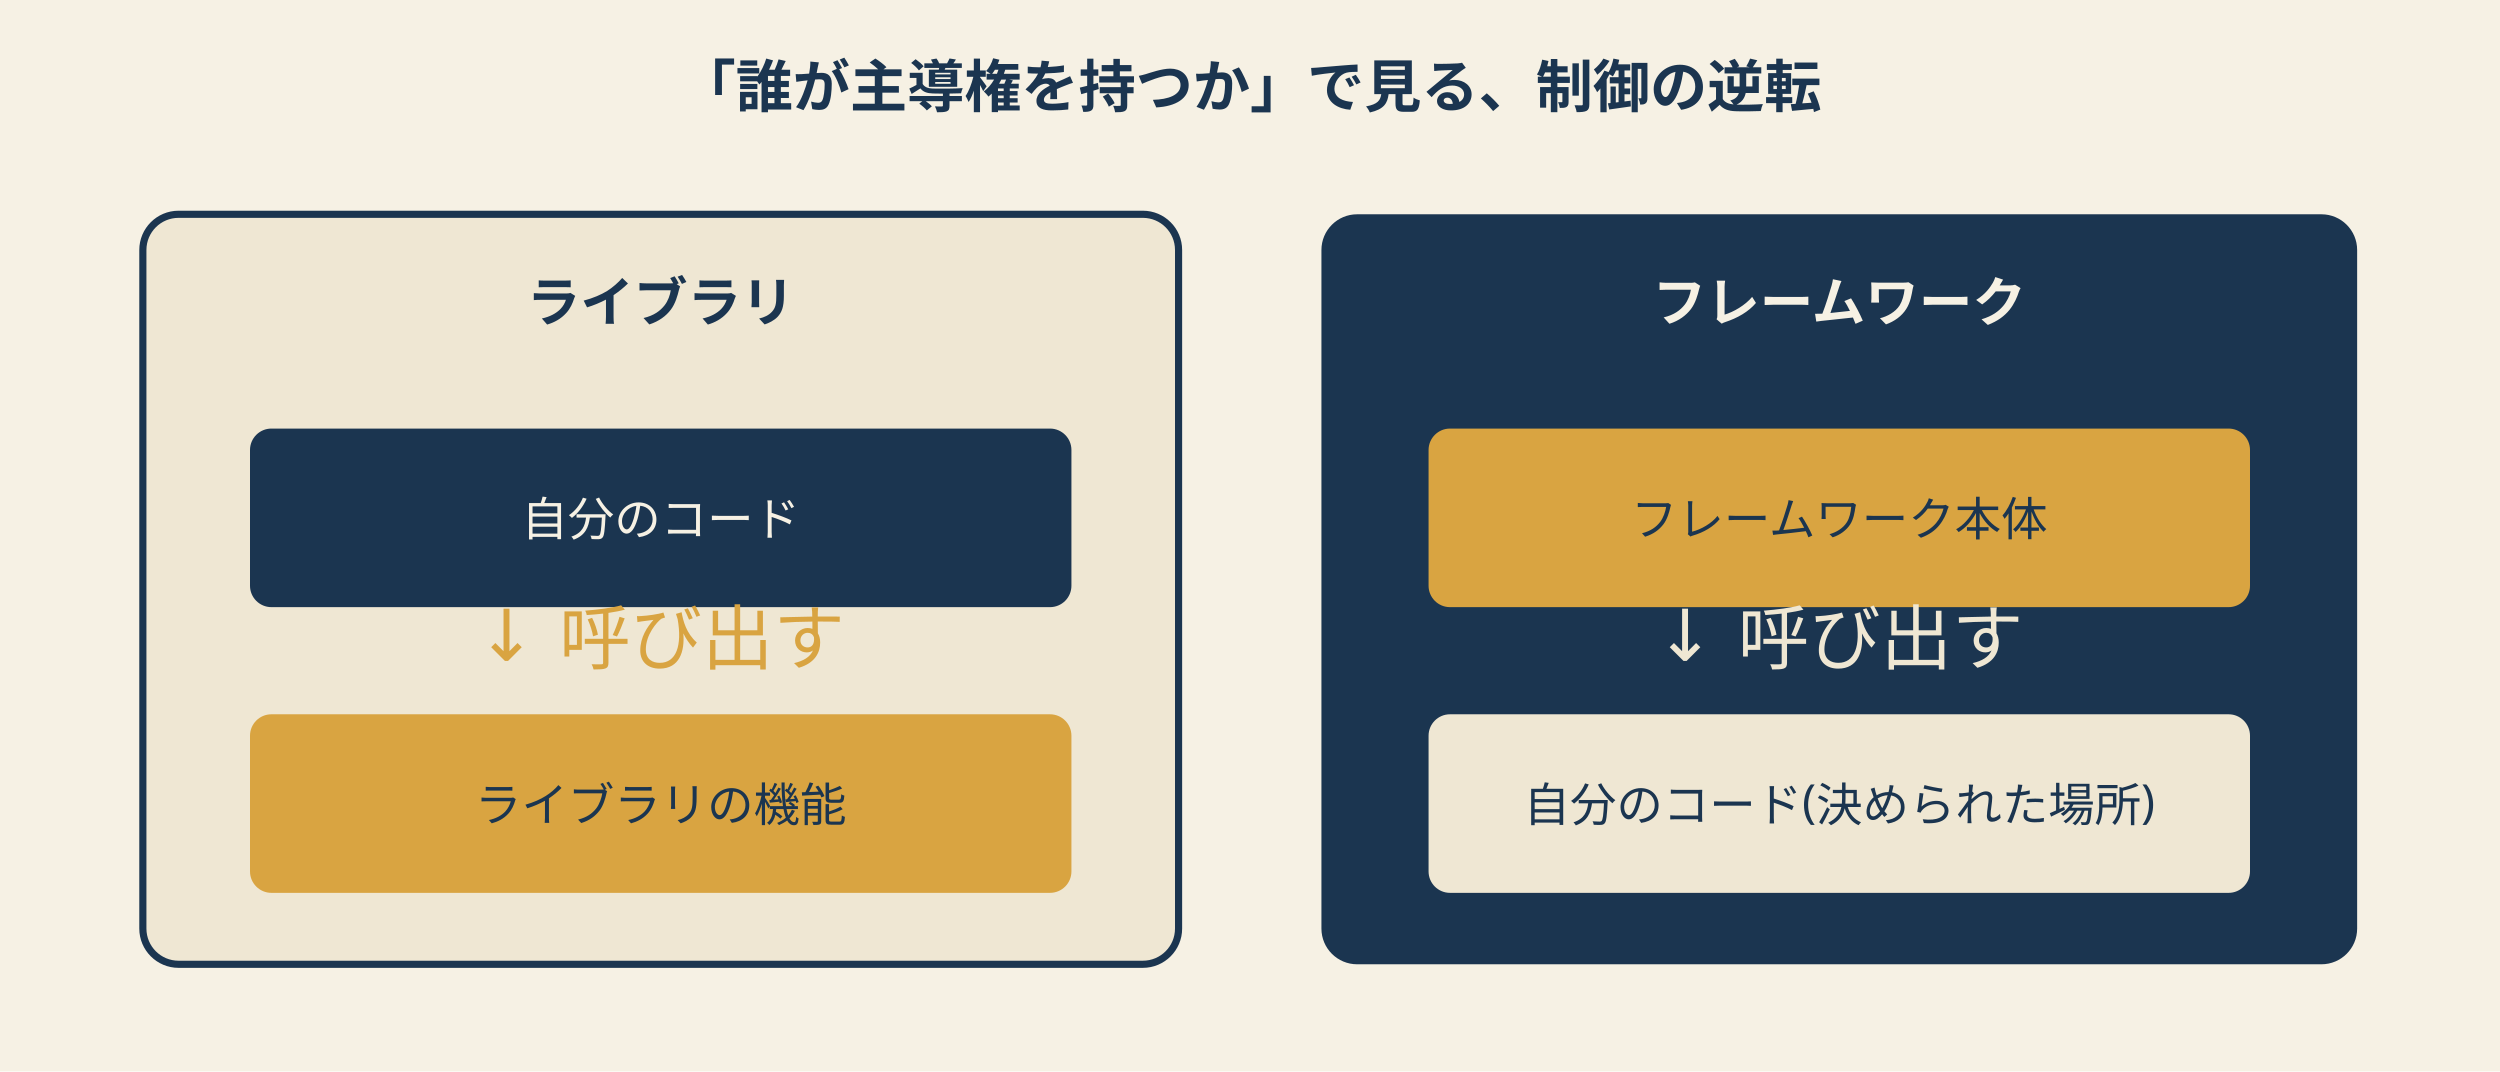
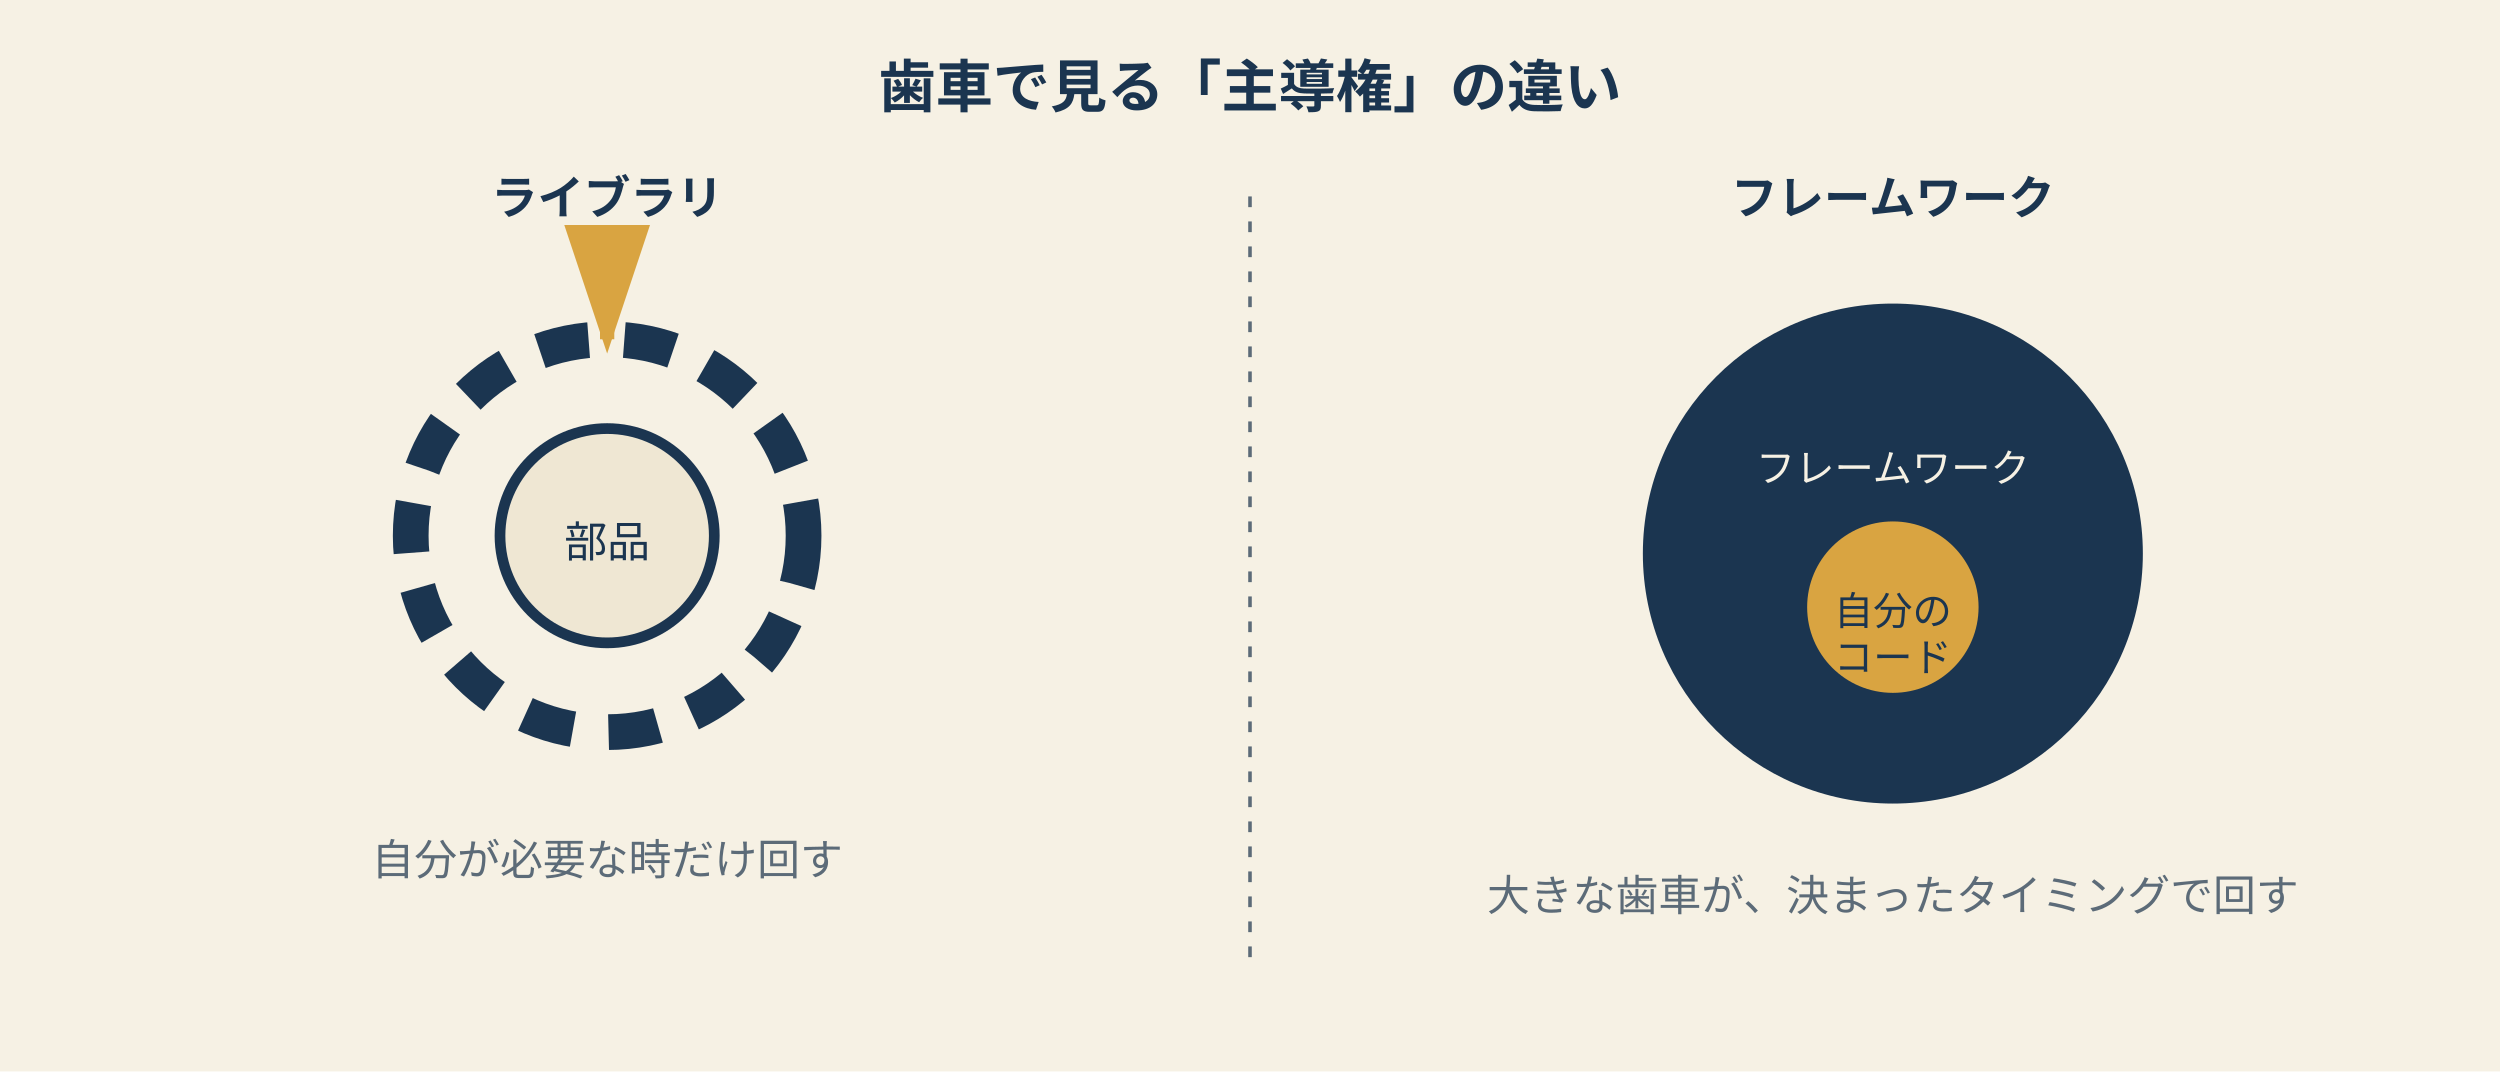
<svg xmlns="http://www.w3.org/2000/svg" viewBox="0 0 700 300">
  <rect width="700" height="300" fill="#F6F1E4" />
-   <text x="350" y="30" font-family="sans-serif" font-size="16" font-weight="bold" fill="#1B3550" text-anchor="middle">「誰が主導権を持つか」で見る、制御の逆転</text>
-   <rect x="40" y="60" width="290" height="210" rx="10" fill="#EFE7D3" stroke="#1B3550" stroke-width="2" />
-   <text x="185" y="90" font-family="sans-serif" font-size="15" font-weight="bold" fill="#1B3550" text-anchor="middle">ライブラリ</text>
-   <rect x="70" y="120" width="230" height="50" rx="6" fill="#1B3550" />
-   <text x="185" y="150" font-family="sans-serif" font-size="13" fill="#F6F1E4" text-anchor="middle">自分のコード</text>
-   <text x="185" y="185" font-family="sans-serif" font-size="20" fill="#D9A441" text-anchor="middle">↓ 呼び出す</text>
-   <rect x="70" y="200" width="230" height="50" rx="6" fill="#D9A441" />
-   <text x="185" y="230" font-family="sans-serif" font-size="13" fill="#1B3550" text-anchor="middle">ライブラリの機能</text>
-   <rect x="370" y="60" width="290" height="210" rx="10" fill="#1B3550" />
-   <text x="515" y="90" font-family="sans-serif" font-size="15" font-weight="bold" fill="#F6F1E4" text-anchor="middle">フレームワーク</text>
-   <rect x="400" y="120" width="230" height="50" rx="6" fill="#D9A441" />
-   <text x="515" y="150" font-family="sans-serif" font-size="13" fill="#1B3550" text-anchor="middle">フレームワーク本体</text>
-   <text x="515" y="185" font-family="sans-serif" font-size="20" fill="#EFE7D3" text-anchor="middle">↓ 呼び出す</text>
-   <rect x="400" y="200" width="230" height="50" rx="6" fill="#EFE7D3" />
-   <text x="515" y="230" font-family="sans-serif" font-size="13" fill="#1B3550" text-anchor="middle">自分のコード(決められた場所)</text>
+   <text x="350" y="30" font-family="sans-serif" font-size="16" font-weight="bold" fill="#1B3550" text-anchor="middle">歯車で見る「主導権」の違い</text>
+   <text x="170" y="60" font-family="sans-serif" font-size="13" font-weight="bold" fill="#1B3550" text-anchor="middle">ライブラリ</text>
+   <g transform="translate(170,150)">
+     <circle r="55" fill="none" stroke="#1B3550" stroke-width="10" stroke-dasharray="14 10" />
+     <circle r="30" fill="#EFE7D3" stroke="#1B3550" stroke-width="3" />
+     <text y="6" font-family="sans-serif" font-size="12" fill="#1B3550" text-anchor="middle">部品</text>
+   </g>
+   <path d="M170,70 v25" stroke="#D9A441" stroke-width="4" marker-end="url(#arrow7)" />
+   <text x="170" y="245" font-family="sans-serif" font-size="12" fill="#5C6B78" text-anchor="middle">自分が必要な時だけ回す</text>
+   <line x1="350" y1="55" x2="350" y2="270" stroke="#5C6B78" stroke-width="1" stroke-dasharray="3 4" />
+   <text x="530" y="60" font-family="sans-serif" font-size="13" font-weight="bold" fill="#1B3550" text-anchor="middle">フレームワーク</text>
+   <g transform="translate(530,155)">
+     <circle r="70" fill="#1B3550" />
+     <text y="-20" font-family="sans-serif" font-size="11" fill="#F6F1E4" text-anchor="middle">フレームワーク</text>
+     <circle cx="0" cy="15" r="24" fill="#D9A441" />
+     <text y="20" font-family="sans-serif" font-size="11" fill="#1B3550" text-anchor="middle">自分の</text>
+     <text y="33" font-family="sans-serif" font-size="11" fill="#1B3550" text-anchor="middle">コード</text>
+   </g>
+   <text x="530" y="255" font-family="sans-serif" font-size="12" fill="#5C6B78" text-anchor="middle">大きな歯車が、決まったタイミングで回す</text>
+   <defs>
+     <marker id="arrow7" markerWidth="10" markerHeight="10" refX="8" refY="3" orient="auto" markerUnits="strokeWidth">
+       <path d="M0,0 L0,6 L9,3 z" fill="#D9A441" />
+     </marker>
+   </defs>
</svg>
